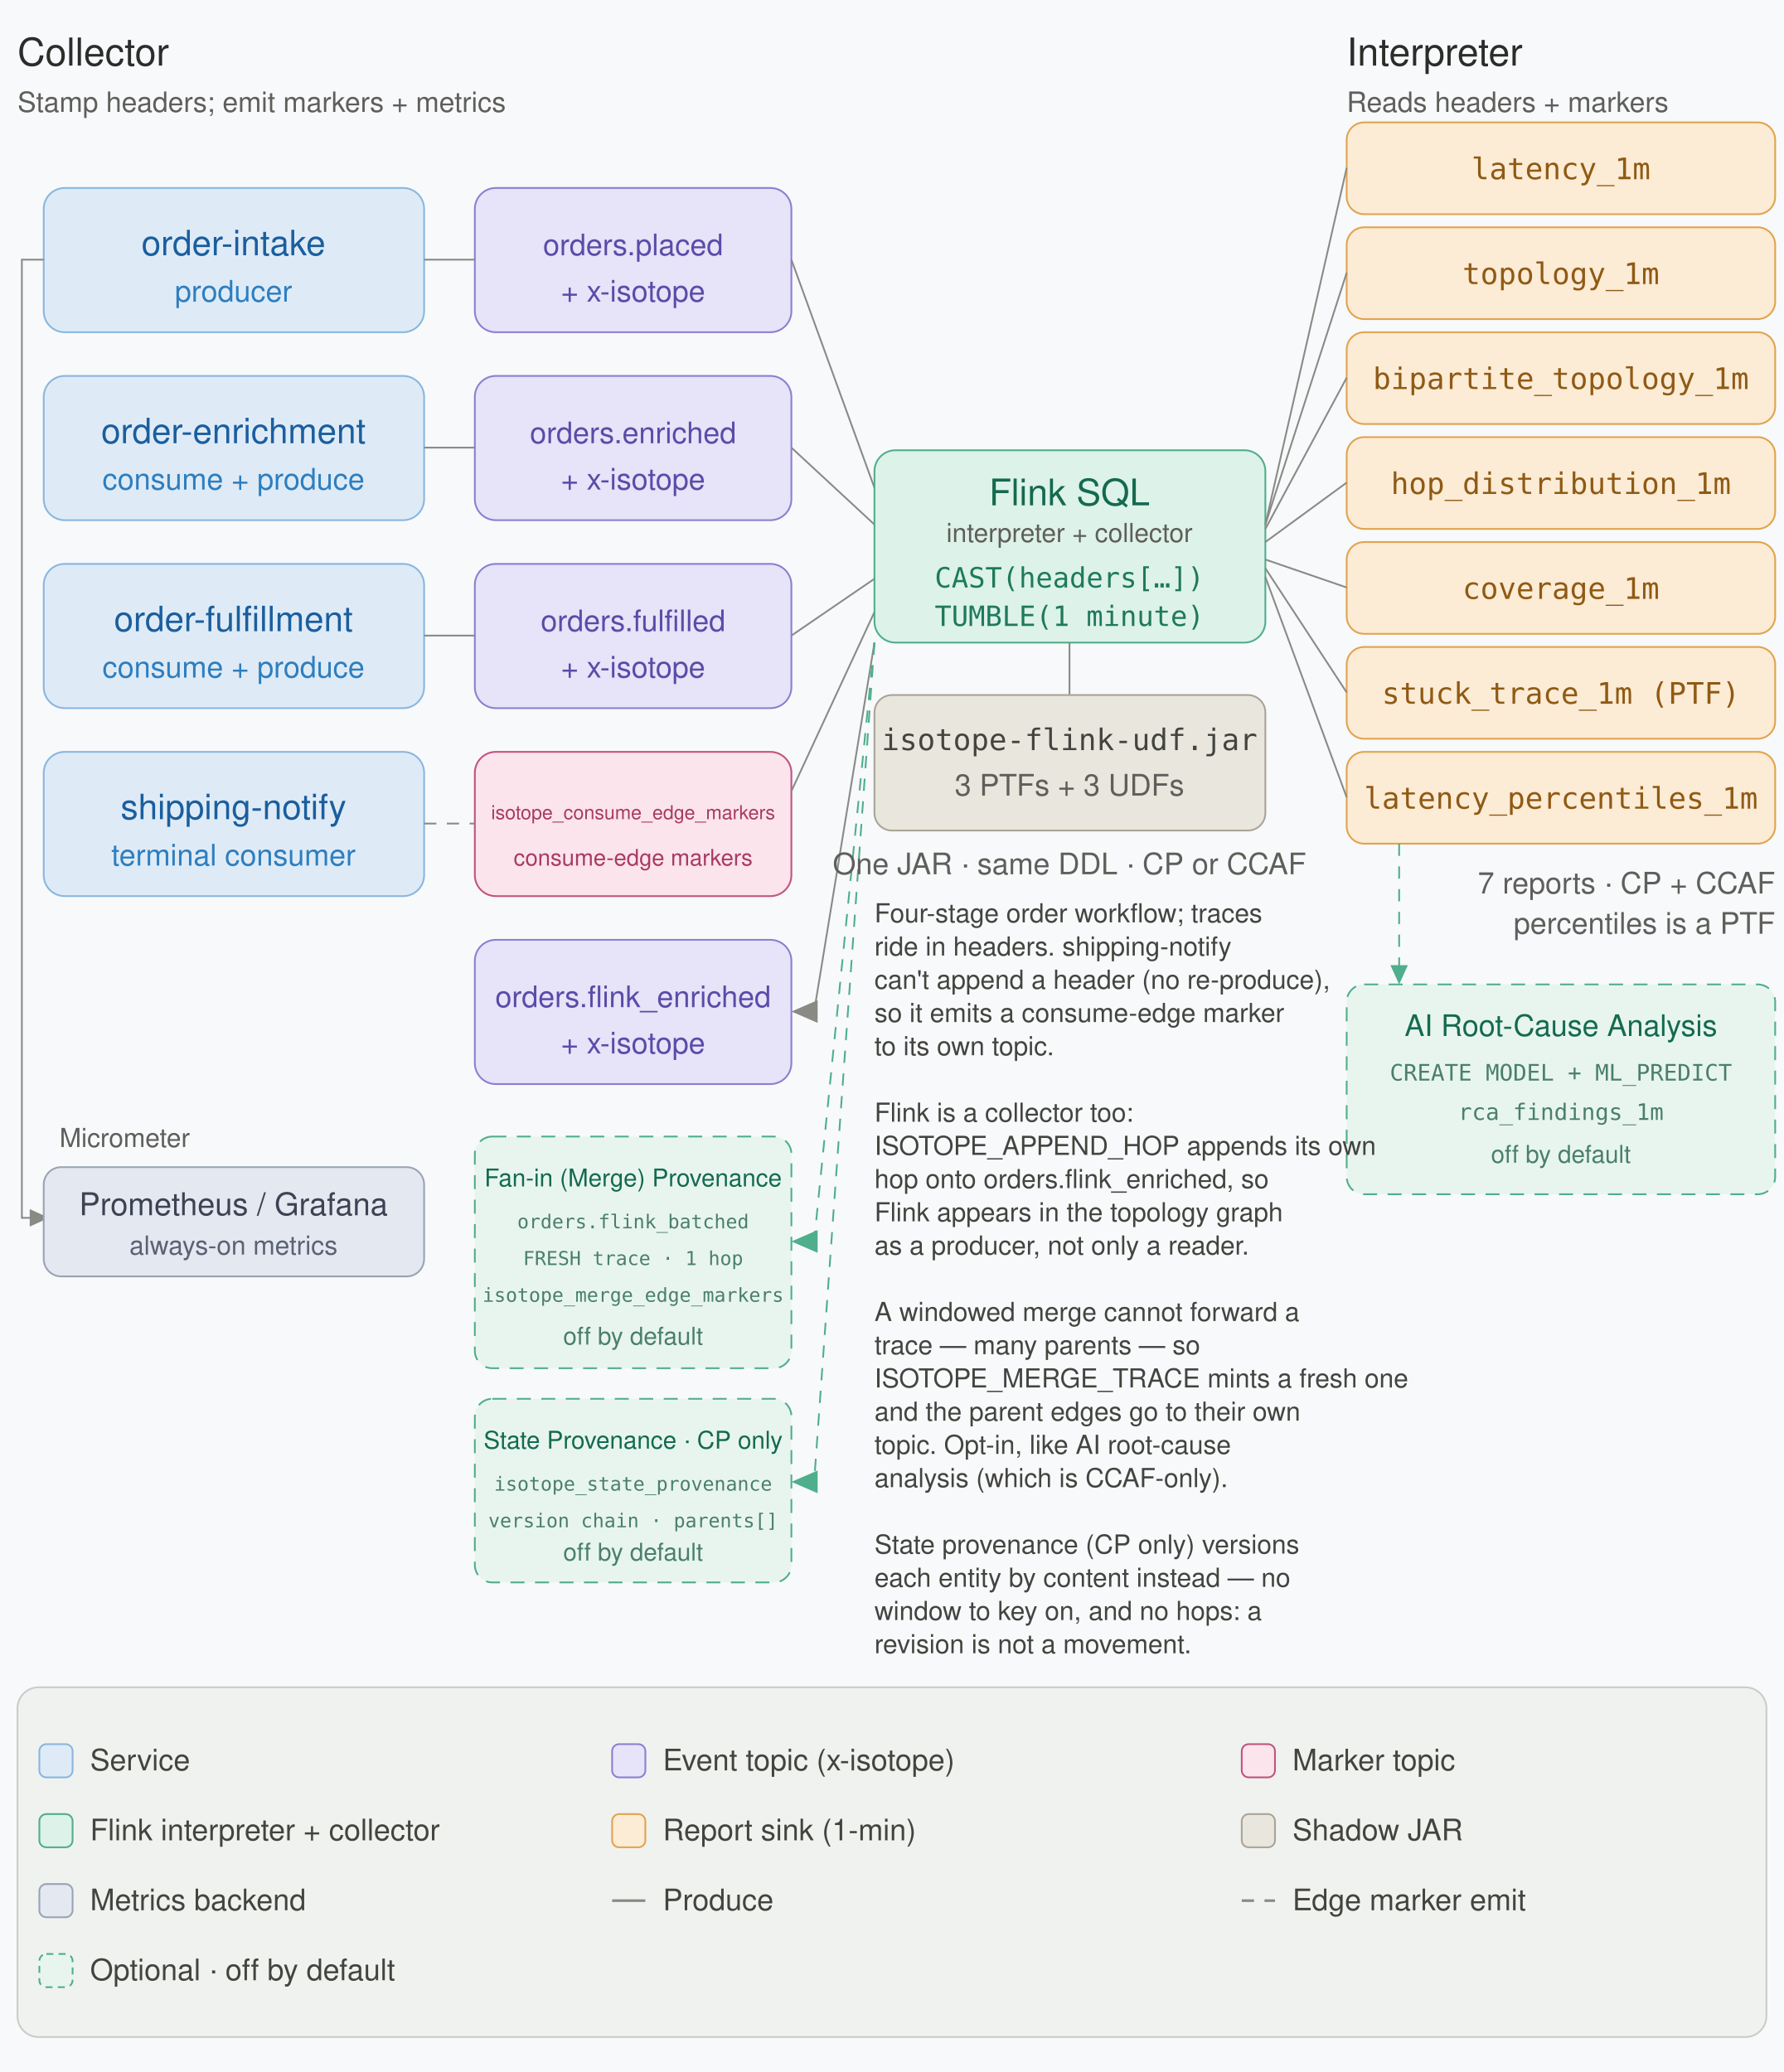
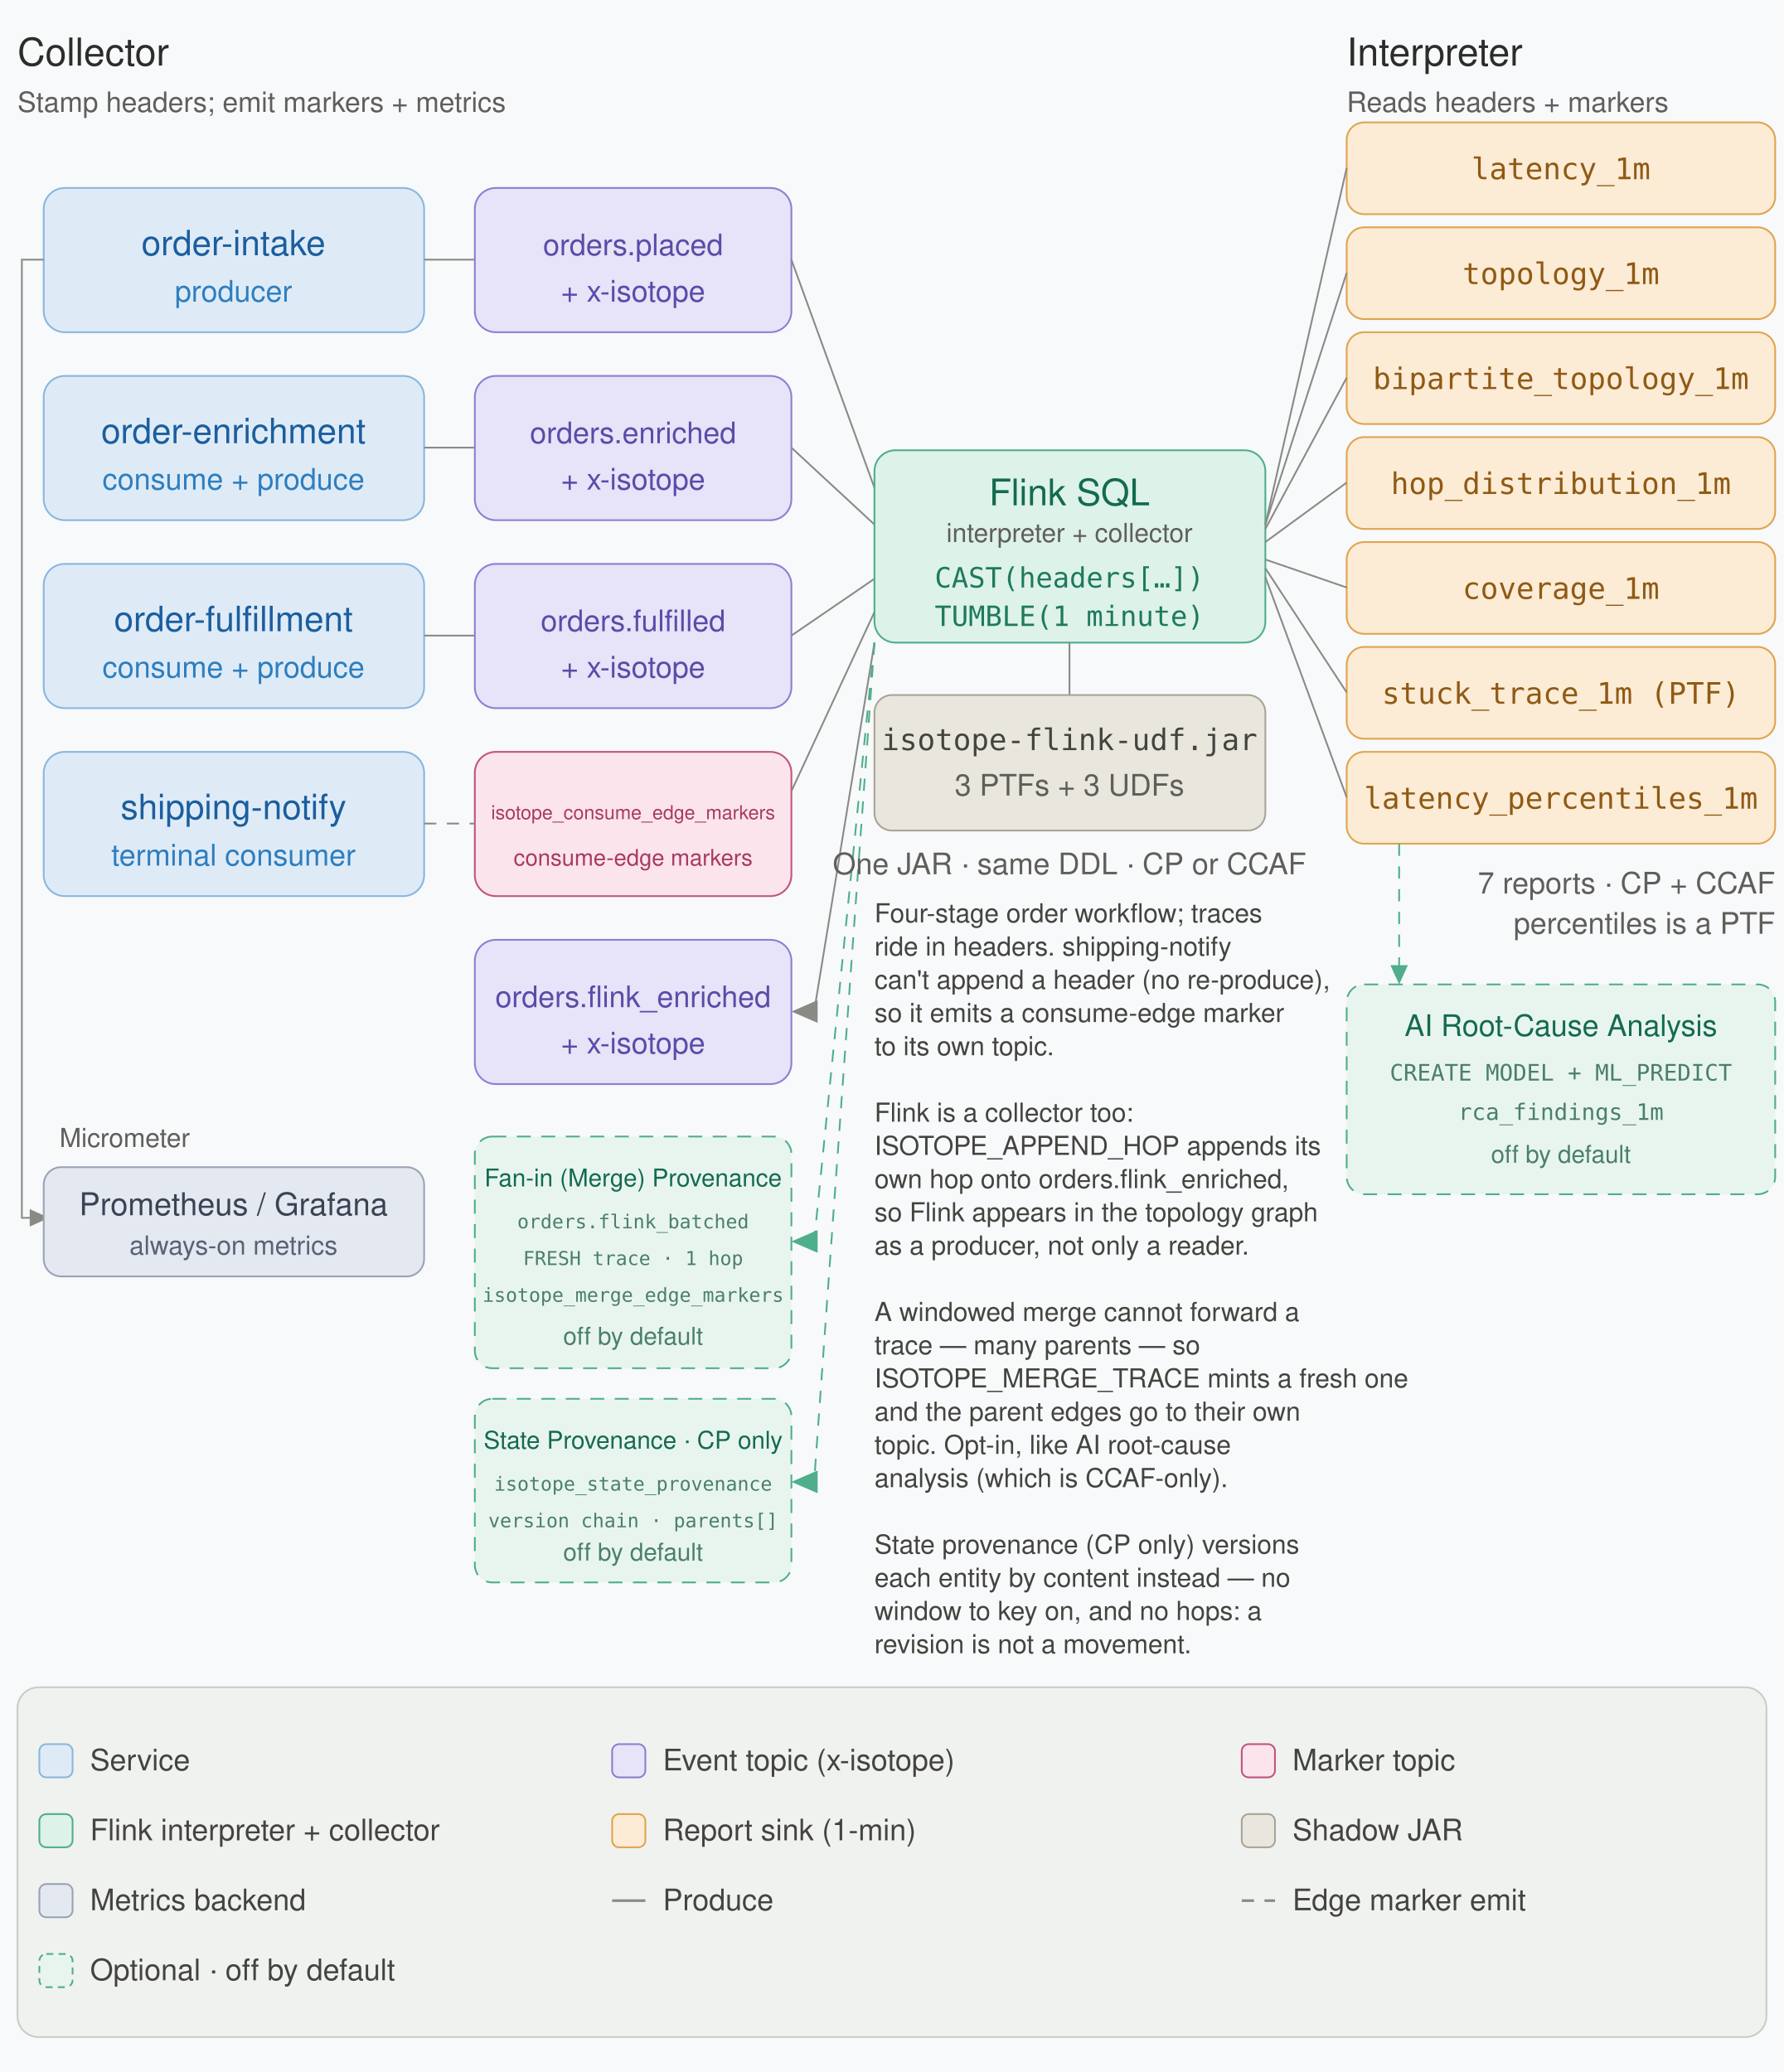
<svg xmlns="http://www.w3.org/2000/svg" width="2040" height="2370" viewBox="0 0 2040 2370" role="img" font-family="Helvetica Neue, Helvetica, Arial, sans-serif">
  <rect x="0" y="0" width="2040" height="2370" fill="#F7F9FB" />
  <text x="20" y="75" text-anchor="start" font-size="44" fill="#2C2C2A">Collector</text>
  <text x="20" y="128" text-anchor="start" font-size="32" fill="#5F5E5A">Stamp headers; emit markers + metrics</text>
  <text x="1540" y="75" text-anchor="start" font-size="44" fill="#2C2C2A">Interpreter</text>
  <text x="1540" y="128" text-anchor="start" font-size="32" fill="#5F5E5A">Reads headers + markers</text>
  <rect x="50" y="215" width="435" height="165" rx="24" fill="#DEEBF7" stroke="#8AB6DE" stroke-width="2" />
  <text x="267" y="292" text-anchor="middle" font-size="40" fill="#1B5E9E">order-intake</text>
  <text x="267" y="345" text-anchor="middle" font-size="34" fill="#2E7EBF">producer</text>
  <rect x="50" y="430" width="435" height="165" rx="24" fill="#DEEBF7" stroke="#8AB6DE" stroke-width="2" />
  <text x="267" y="507" text-anchor="middle" font-size="40" fill="#1B5E9E">order-enrichment</text>
  <text x="267" y="560" text-anchor="middle" font-size="34" fill="#2E7EBF">consume + produce</text>
  <rect x="50" y="645" width="435" height="165" rx="24" fill="#DEEBF7" stroke="#8AB6DE" stroke-width="2" />
  <text x="267" y="722" text-anchor="middle" font-size="40" fill="#1B5E9E">order-fulfillment</text>
  <text x="267" y="775" text-anchor="middle" font-size="34" fill="#2E7EBF">consume + produce</text>
  <rect x="50" y="860" width="435" height="165" rx="24" fill="#DEEBF7" stroke="#8AB6DE" stroke-width="2" />
  <text x="267" y="937" text-anchor="middle" font-size="40" fill="#1B5E9E">shipping-notify</text>
  <text x="267" y="990" text-anchor="middle" font-size="34" fill="#2E7EBF">terminal consumer</text>
  <rect x="543" y="215" width="362" height="165" rx="24" fill="#E7E3F8" stroke="#8B7FD1" stroke-width="2" />
  <text x="724" y="292" text-anchor="middle" font-size="34" fill="#5B4BA8">orders.placed</text>
  <text x="724" y="345" text-anchor="middle" font-size="34" fill="#5B4BA8">+ x-isotope</text>
  <line x1="485" y1="297" x2="543" y2="297" stroke="#8A8A85" stroke-width="2" />
  <rect x="543" y="430" width="362" height="165" rx="24" fill="#E7E3F8" stroke="#8B7FD1" stroke-width="2" />
  <text x="724" y="507" text-anchor="middle" font-size="34" fill="#5B4BA8">orders.enriched</text>
  <text x="724" y="560" text-anchor="middle" font-size="34" fill="#5B4BA8">+ x-isotope</text>
  <line x1="485" y1="512" x2="543" y2="512" stroke="#8A8A85" stroke-width="2" />
  <rect x="543" y="645" width="362" height="165" rx="24" fill="#E7E3F8" stroke="#8B7FD1" stroke-width="2" />
  <text x="724" y="722" text-anchor="middle" font-size="34" fill="#5B4BA8">orders.fulfilled</text>
  <text x="724" y="775" text-anchor="middle" font-size="34" fill="#5B4BA8">+ x-isotope</text>
  <line x1="485" y1="727" x2="543" y2="727" stroke="#8A8A85" stroke-width="2" />
  <rect x="543" y="860" width="362" height="165" rx="24" fill="#FBE4EC" stroke="#C2537E" stroke-width="2" />
  <text x="724" y="937" text-anchor="middle" font-size="22" fill="#A83A63">isotope_consume_edge_markers</text>
  <text x="724" y="990" text-anchor="middle" font-size="26" fill="#A83A63">consume-edge markers</text>
  <line x1="485" y1="942" x2="543" y2="942" stroke="#8A8A85" stroke-width="2" stroke-dasharray="14 12" />
  <rect x="543" y="1075" width="362" height="165" rx="24" fill="#E7E3F8" stroke="#8B7FD1" stroke-width="2" />
  <text x="724" y="1152" text-anchor="middle" font-size="34" fill="#5B4BA8">orders.flink_enriched</text>
  <text x="724" y="1205" text-anchor="middle" font-size="34" fill="#5B4BA8">+ x-isotope</text>
  <line x1="905" y1="297" x2="1000" y2="558" stroke="#8A8A85" stroke-width="2" />
  <line x1="905" y1="512" x2="1000" y2="600" stroke="#8A8A85" stroke-width="2" />
  <line x1="905" y1="727" x2="1000" y2="662" stroke="#8A8A85" stroke-width="2" />
  <line x1="905" y1="905" x2="1000" y2="700" stroke="#8A8A85" stroke-width="2" />
  <path d="M50 297 H25 V1393 H40" fill="none" stroke="#8A8A85" stroke-width="2" />
  <polygon points="34,1383 56,1393 34,1403" fill="#8A8A85" />
  <text x="68" y="1312" text-anchor="start" font-size="30" fill="#5F5E5A">Micrometer</text>
  <rect x="50" y="1335" width="435" height="125" rx="20" fill="#E4E8F0" stroke="#9AA3B5" stroke-width="2" />
  <text x="267" y="1390" text-anchor="middle" font-size="36" fill="#3B4354">Prometheus / Grafana</text>
  <text x="267" y="1435" text-anchor="middle" font-size="30" fill="#5A6274">always-on metrics</text>
  <rect x="1000" y="515" width="447" height="220" rx="24" fill="#DDF2E9" stroke="#4FAE8B" stroke-width="2" />
  <text x="1223" y="578" text-anchor="middle" font-size="42" fill="#146A50">Flink SQL</text>
  <text x="1223" y="620" text-anchor="middle" font-size="30" fill="#5F5E5A">interpreter + collector</text>
  <text x="1223" y="672" text-anchor="middle" font-size="32" fill="#1E7A5C" font-family="SF Mono, Menlo, Consolas, monospace">CAST(headers[…])</text>
  <text x="1223" y="716" text-anchor="middle" font-size="32" fill="#1E7A5C" font-family="SF Mono, Menlo, Consolas, monospace">TUMBLE(1 minute)</text>
  <line x1="1000" y1="735" x2="931" y2="1157" stroke="#8A8A85" stroke-width="2" />
  <polygon points="935,1144 905,1157 935,1170" fill="#8A8A85" />
  <line x1="1000" y1="735" x2="931" y2="1420" stroke="#4FAE8B" stroke-width="2" stroke-dasharray="14 12" />
  <polygon points="935,1407 905,1420 935,1433" fill="#4FAE8B" />
  <rect x="543" y="1300" width="362" height="265" rx="20" fill="#E8F5EF" stroke="#4FAE8B" stroke-width="2" stroke-dasharray="16 12" />
  <text x="724" y="1357" text-anchor="middle" font-size="28" fill="#146A50">Fan-in (Merge) Provenance</text>
  <text x="724" y="1405" text-anchor="middle" font-size="22" fill="#4A7F6C" font-family="SF Mono, Menlo, Consolas, monospace">orders.flink_batched</text>
  <text x="724" y="1447" text-anchor="middle" font-size="22" fill="#4A7F6C" font-family="SF Mono, Menlo, Consolas, monospace">FRESH trace · 1 hop</text>
  <text x="724" y="1489" text-anchor="middle" font-size="22" fill="#4A7F6C" font-family="SF Mono, Menlo, Consolas, monospace">isotope_merge_edge_markers</text>
  <text x="724" y="1538" text-anchor="middle" font-size="28" fill="#4A7F6C">off by default</text>
  <line x1="1000" y1="735" x2="931" y2="1695" stroke="#4FAE8B" stroke-width="2" stroke-dasharray="14 12" />
  <polygon points="935,1682 905,1695 935,1708" fill="#4FAE8B" />
  <rect x="543" y="1600" width="362" height="210" rx="20" fill="#E8F5EF" stroke="#4FAE8B" stroke-width="2" stroke-dasharray="16 12" />
  <text x="724" y="1657" text-anchor="middle" font-size="28" fill="#146A50">State Provenance · CP only</text>
  <text x="724" y="1705" text-anchor="middle" font-size="22" fill="#4A7F6C" font-family="SF Mono, Menlo, Consolas, monospace">isotope_state_provenance</text>
  <text x="724" y="1747" text-anchor="middle" font-size="22" fill="#4A7F6C" font-family="SF Mono, Menlo, Consolas, monospace">version chain · parents[]</text>
  <text x="724" y="1785" text-anchor="middle" font-size="28" fill="#4A7F6C">off by default</text>
  <line x1="1223" y1="735" x2="1223" y2="795" stroke="#8A8A85" stroke-width="2" />
  <rect x="1000" y="795" width="447" height="155" rx="20" fill="#E9E6DE" stroke="#A9A497" stroke-width="2" />
  <text x="1223" y="858" text-anchor="middle" font-size="34" fill="#44443F" font-family="SF Mono, Menlo, Consolas, monospace">isotope-flink-udf.jar</text>
  <text x="1223" y="910" text-anchor="middle" font-size="34" fill="#5F5E5A">3 PTFs + 3 UDFs</text>
  <text x="1223" y="1000" text-anchor="middle" font-size="34" fill="#5F5E5A">One JAR · same DDL · CP or CCAF</text>
  <rect x="1540" y="140" width="490" height="105" rx="20" fill="#FCEBD5" stroke="#E0A44E" stroke-width="2" />
  <text x="1785" y="205" text-anchor="middle" font-size="34" fill="#8F5A14" font-family="SF Mono, Menlo, Consolas, monospace">latency_1m</text>
  <line x1="1447" y1="600" x2="1540" y2="192" stroke="#8A8A85" stroke-width="2" />
  <rect x="1540" y="260" width="490" height="105" rx="20" fill="#FCEBD5" stroke="#E0A44E" stroke-width="2" />
  <text x="1785" y="325" text-anchor="middle" font-size="34" fill="#8F5A14" font-family="SF Mono, Menlo, Consolas, monospace">topology_1m</text>
  <line x1="1447" y1="600" x2="1540" y2="312" stroke="#8A8A85" stroke-width="2" />
  <rect x="1540" y="380" width="490" height="105" rx="20" fill="#FCEBD5" stroke="#E0A44E" stroke-width="2" />
  <text x="1785" y="445" text-anchor="middle" font-size="34" fill="#8F5A14" font-family="SF Mono, Menlo, Consolas, monospace">bipartite_topology_1m</text>
  <line x1="1447" y1="605" x2="1540" y2="432" stroke="#8A8A85" stroke-width="2" />
  <rect x="1540" y="500" width="490" height="105" rx="20" fill="#FCEBD5" stroke="#E0A44E" stroke-width="2" />
  <text x="1785" y="565" text-anchor="middle" font-size="34" fill="#8F5A14" font-family="SF Mono, Menlo, Consolas, monospace">hop_distribution_1m</text>
  <line x1="1447" y1="620" x2="1540" y2="552" stroke="#8A8A85" stroke-width="2" />
  <rect x="1540" y="620" width="490" height="105" rx="20" fill="#FCEBD5" stroke="#E0A44E" stroke-width="2" />
  <text x="1785" y="685" text-anchor="middle" font-size="34" fill="#8F5A14" font-family="SF Mono, Menlo, Consolas, monospace">coverage_1m</text>
  <line x1="1447" y1="640" x2="1540" y2="672" stroke="#8A8A85" stroke-width="2" />
  <rect x="1540" y="740" width="490" height="105" rx="20" fill="#FCEBD5" stroke="#E0A44E" stroke-width="2" />
  <text x="1785" y="805" text-anchor="middle" font-size="34" fill="#8F5A14" font-family="SF Mono, Menlo, Consolas, monospace">stuck_trace_1m (PTF)</text>
  <line x1="1447" y1="650" x2="1540" y2="792" stroke="#8A8A85" stroke-width="2" />
  <rect x="1540" y="860" width="490" height="105" rx="20" fill="#FCEBD5" stroke="#E0A44E" stroke-width="2" />
  <text x="1785" y="925" text-anchor="middle" font-size="34" fill="#8F5A14" font-family="SF Mono, Menlo, Consolas, monospace">latency_percentiles_1m</text>
  <line x1="1447" y1="660" x2="1540" y2="912" stroke="#8A8A85" stroke-width="2" />
  <text x="2030" y="1022" text-anchor="end" font-size="34" fill="#5F5E5A">7 reports · CP + CCAF</text>
  <text x="2030" y="1068" text-anchor="end" font-size="34" fill="#5F5E5A">percentiles is a PTF</text>
  <line x1="1600" y1="965" x2="1600" y2="1110" stroke="#4FAE8B" stroke-width="2" stroke-dasharray="14 12" />
  <polygon points="1590,1104 1600,1126 1610,1104" fill="#4FAE8B" />
  <rect x="1540" y="1126" width="490" height="240" rx="20" fill="#E8F5EF" stroke="#4FAE8B" stroke-width="2" stroke-dasharray="16 12" />
  <text x="1785" y="1185" text-anchor="middle" font-size="34" fill="#146A50">AI Root-Cause Analysis</text>
  <text x="1785" y="1236" text-anchor="middle" font-size="26" fill="#4A7F6C" font-family="SF Mono, Menlo, Consolas, monospace">CREATE MODEL + ML_PREDICT</text>
  <text x="1785" y="1281" text-anchor="middle" font-size="26" fill="#4A7F6C" font-family="SF Mono, Menlo, Consolas, monospace">rca_findings_1m</text>
  <text x="1785" y="1330" text-anchor="middle" font-size="28" fill="#4A7F6C">off by default</text>
  <text x="1000" y="1055" text-anchor="start" font-size="30" fill="#44443F">Four-stage order workflow; traces</text>
  <text x="1000" y="1093" text-anchor="start" font-size="30" fill="#44443F">ride in headers. shipping-notify</text>
  <text x="1000" y="1131" text-anchor="start" font-size="30" fill="#44443F">can't append a header (no re-produce),</text>
  <text x="1000" y="1169" text-anchor="start" font-size="30" fill="#44443F">so it emits a consume-edge marker</text>
  <text x="1000" y="1207" text-anchor="start" font-size="30" fill="#44443F">to its own topic.</text>
  <text x="1000" y="1283" text-anchor="start" font-size="30" fill="#44443F">Flink is a collector too:</text>
-   <text x="1000" y="1321" text-anchor="start" font-size="30" fill="#44443F">ISOTOPE_APPEND_HOP appends its own</text>
-   <text x="1000" y="1359" text-anchor="start" font-size="30" fill="#44443F">hop onto orders.flink_enriched, so</text>
-   <text x="1000" y="1397" text-anchor="start" font-size="30" fill="#44443F">Flink appears in the topology graph</text>
+   <text x="1000" y="1321" text-anchor="start" font-size="30" fill="#44443F">ISOTOPE_APPEND_HOP appends its</text>
+   <text x="1000" y="1359" text-anchor="start" font-size="30" fill="#44443F">own hop onto orders.flink_enriched,</text>
+   <text x="1000" y="1397" text-anchor="start" font-size="30" fill="#44443F">so Flink appears in the topology graph</text>
  <text x="1000" y="1435" text-anchor="start" font-size="30" fill="#44443F">as a producer, not only a reader.</text>
  <text x="1000" y="1511" text-anchor="start" font-size="30" fill="#44443F">A windowed merge cannot forward a</text>
  <text x="1000" y="1549" text-anchor="start" font-size="30" fill="#44443F">trace — many parents — so</text>
  <text x="1000" y="1587" text-anchor="start" font-size="30" fill="#44443F">ISOTOPE_MERGE_TRACE mints a fresh one</text>
  <text x="1000" y="1625" text-anchor="start" font-size="30" fill="#44443F">and the parent edges go to their own</text>
  <text x="1000" y="1663" text-anchor="start" font-size="30" fill="#44443F">topic. Opt-in, like AI root-cause</text>
  <text x="1000" y="1701" text-anchor="start" font-size="30" fill="#44443F">analysis (which is CCAF-only).</text>
  <text x="1000" y="1777" text-anchor="start" font-size="30" fill="#44443F">State provenance (CP only) versions</text>
  <text x="1000" y="1815" text-anchor="start" font-size="30" fill="#44443F">each entity by content instead — no</text>
  <text x="1000" y="1853" text-anchor="start" font-size="30" fill="#44443F">window to key on, and no hops: a</text>
  <text x="1000" y="1891" text-anchor="start" font-size="30" fill="#44443F">revision is not a movement.</text>
  <rect x="20" y="1930" width="2000" height="400" rx="24" fill="#F0F2EF" stroke="#C9CDC9" stroke-width="2" />
  <rect x="45" y="1995" width="38" height="38" rx="8" fill="#DEEBF7" stroke="#8AB6DE" stroke-width="2" />
  <text x="103" y="2025" text-anchor="start" font-size="34" fill="#44443F">Service</text>
  <rect x="700" y="1995" width="38" height="38" rx="8" fill="#E7E3F8" stroke="#8B7FD1" stroke-width="2" />
  <text x="758" y="2025" text-anchor="start" font-size="34" fill="#44443F">Event topic (x-isotope)</text>
  <rect x="1420" y="1995" width="38" height="38" rx="8" fill="#FBE4EC" stroke="#C2537E" stroke-width="2" />
  <text x="1478" y="2025" text-anchor="start" font-size="34" fill="#44443F">Marker topic</text>
  <rect x="45" y="2075" width="38" height="38" rx="8" fill="#DDF2E9" stroke="#4FAE8B" stroke-width="2" />
  <text x="103" y="2105" text-anchor="start" font-size="34" fill="#44443F">Flink interpreter + collector</text>
  <rect x="700" y="2075" width="38" height="38" rx="8" fill="#FCEBD5" stroke="#E0A44E" stroke-width="2" />
  <text x="758" y="2105" text-anchor="start" font-size="34" fill="#44443F">Report sink (1-min)</text>
  <rect x="1420" y="2075" width="38" height="38" rx="8" fill="#E9E6DE" stroke="#A9A497" stroke-width="2" />
  <text x="1478" y="2105" text-anchor="start" font-size="34" fill="#44443F">Shadow JAR</text>
  <rect x="45" y="2155" width="38" height="38" rx="8" fill="#E4E8F0" stroke="#9AA3B5" stroke-width="2" />
  <text x="103" y="2185" text-anchor="start" font-size="34" fill="#44443F">Metrics backend</text>
  <line x1="700" y1="2174" x2="738" y2="2174" stroke="#8A8A85" stroke-width="3" />
  <text x="758" y="2185" text-anchor="start" font-size="34" fill="#44443F">Produce</text>
  <line x1="1420" y1="2174" x2="1458" y2="2174" stroke="#8A8A85" stroke-width="3" stroke-dasharray="14 12" />
  <text x="1478" y="2185" text-anchor="start" font-size="34" fill="#44443F">Edge marker emit</text>
  <rect x="45" y="2235" width="38" height="38" rx="8" fill="#E8F5EF" stroke="#4FAE8B" stroke-width="2" stroke-dasharray="8 6" />
  <text x="103" y="2265" text-anchor="start" font-size="34" fill="#44443F">Optional · off by default</text>
</svg>
